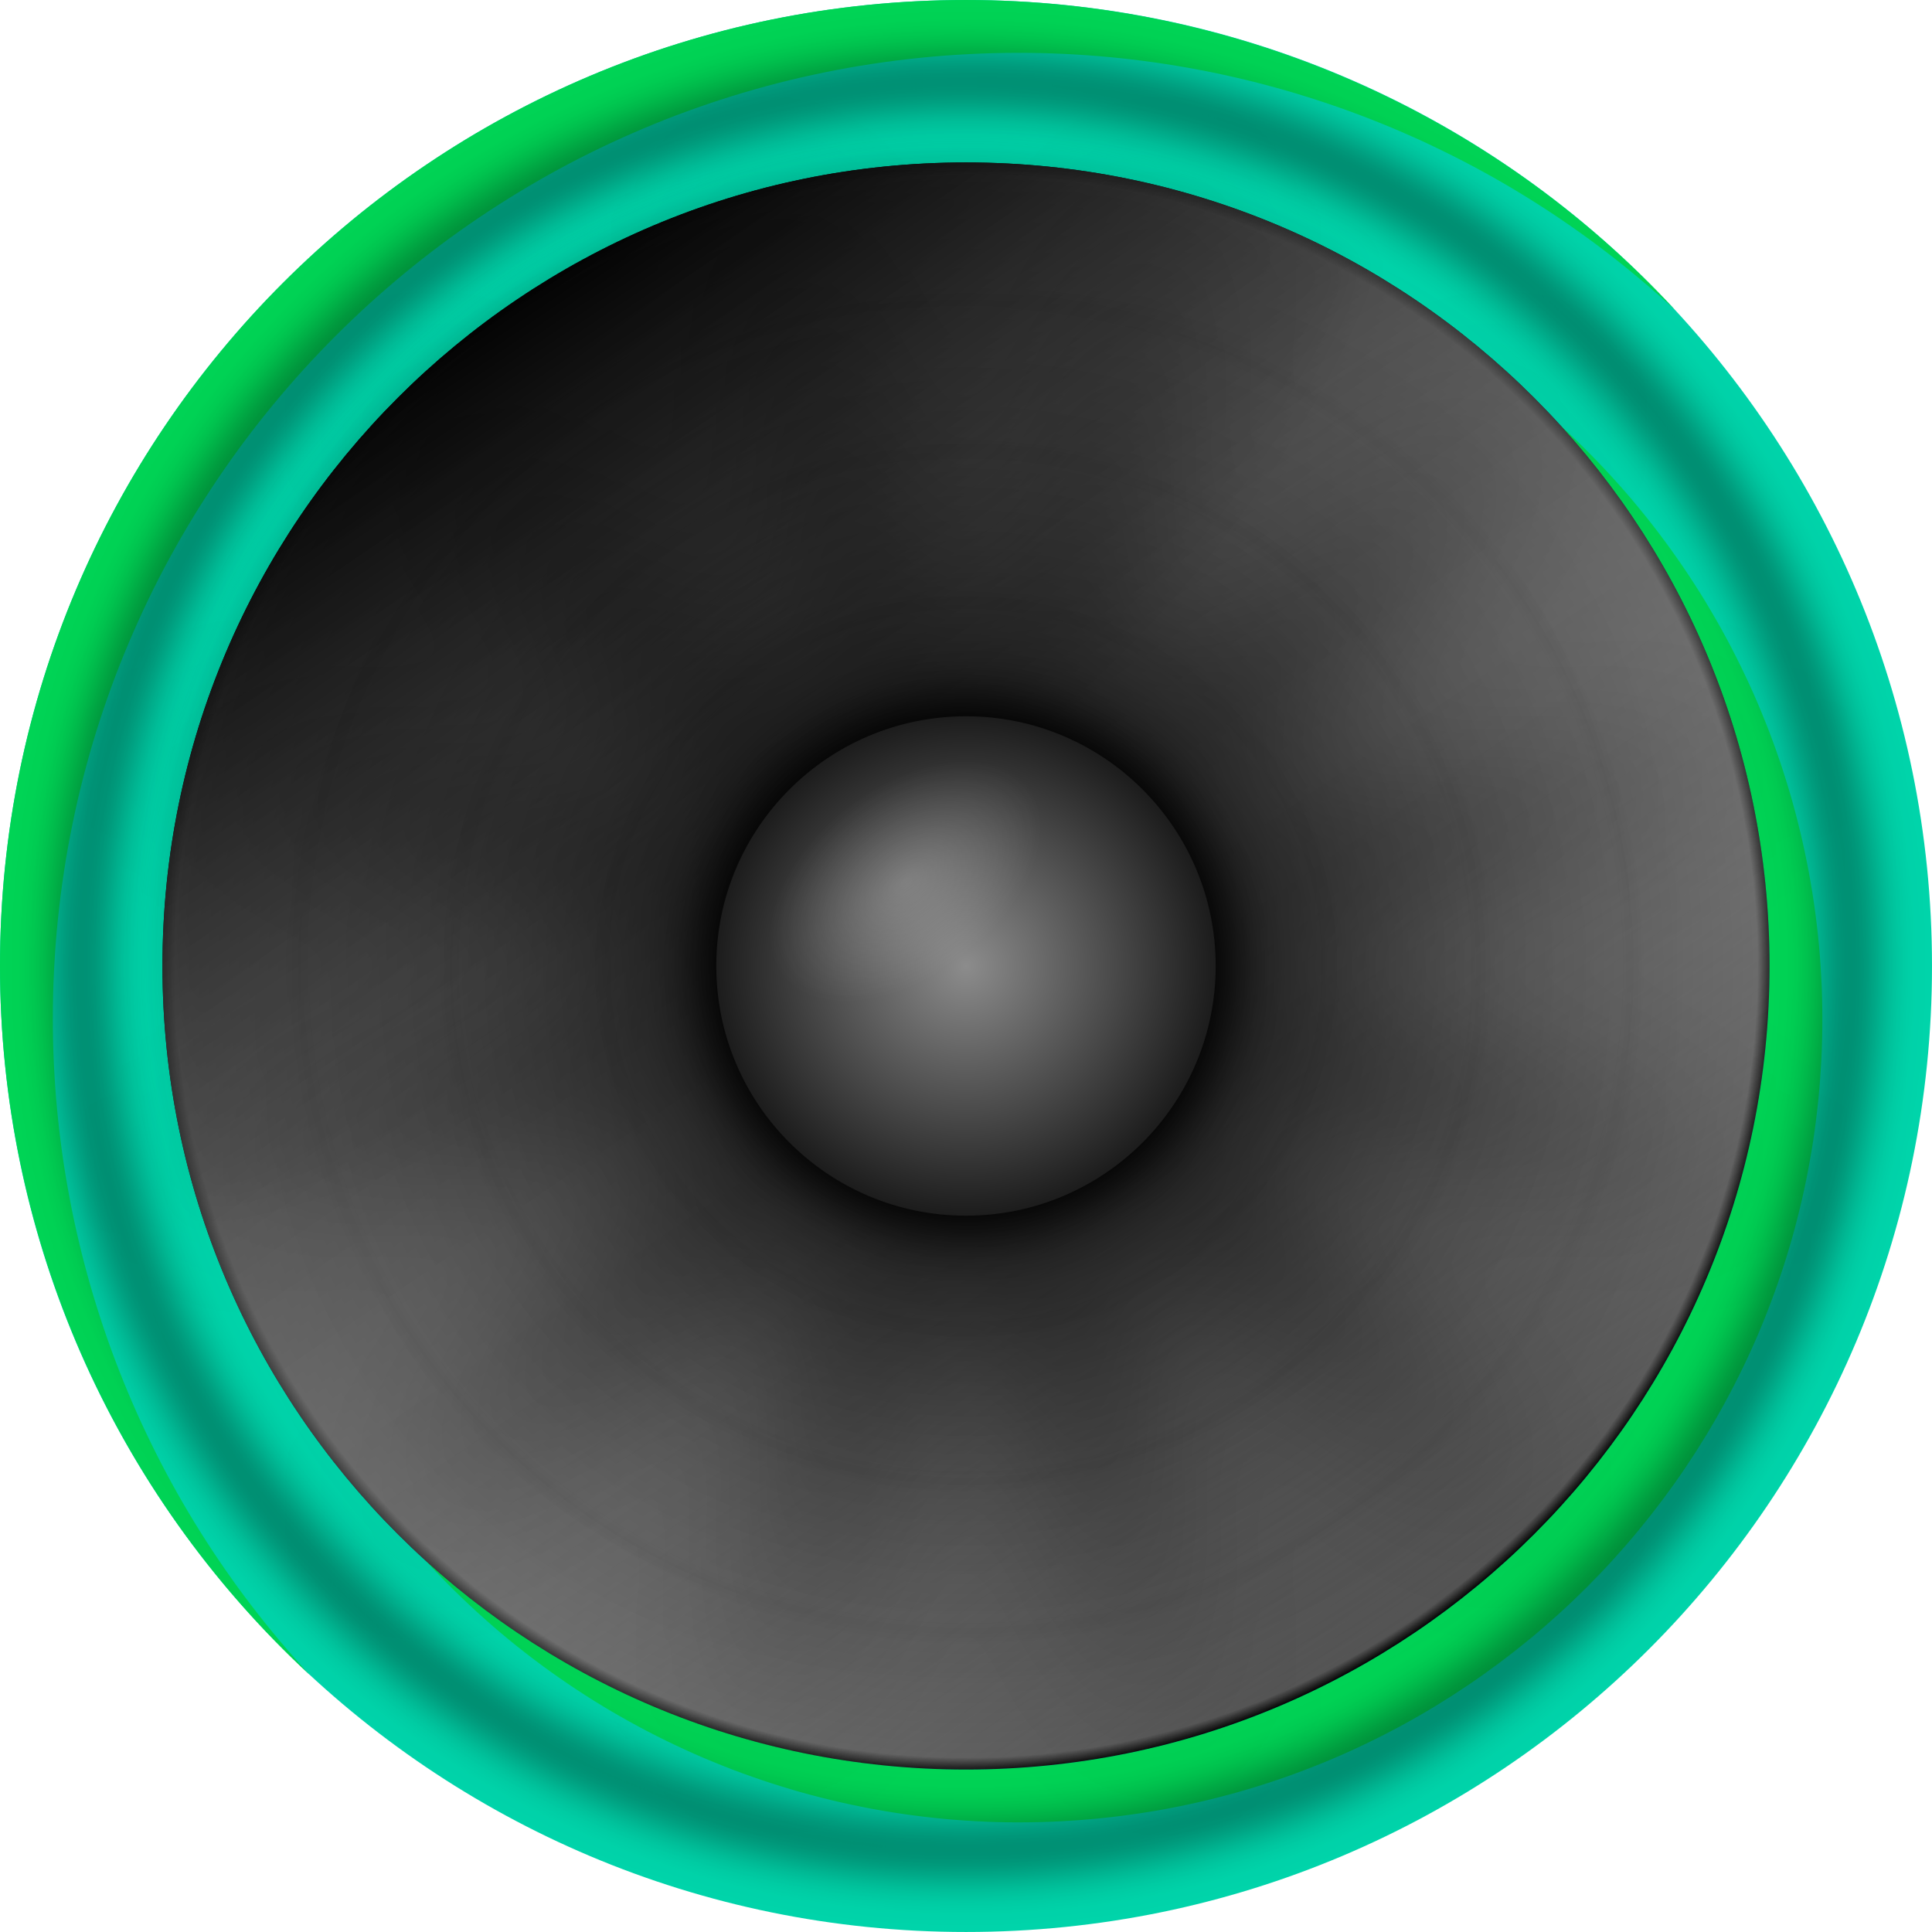
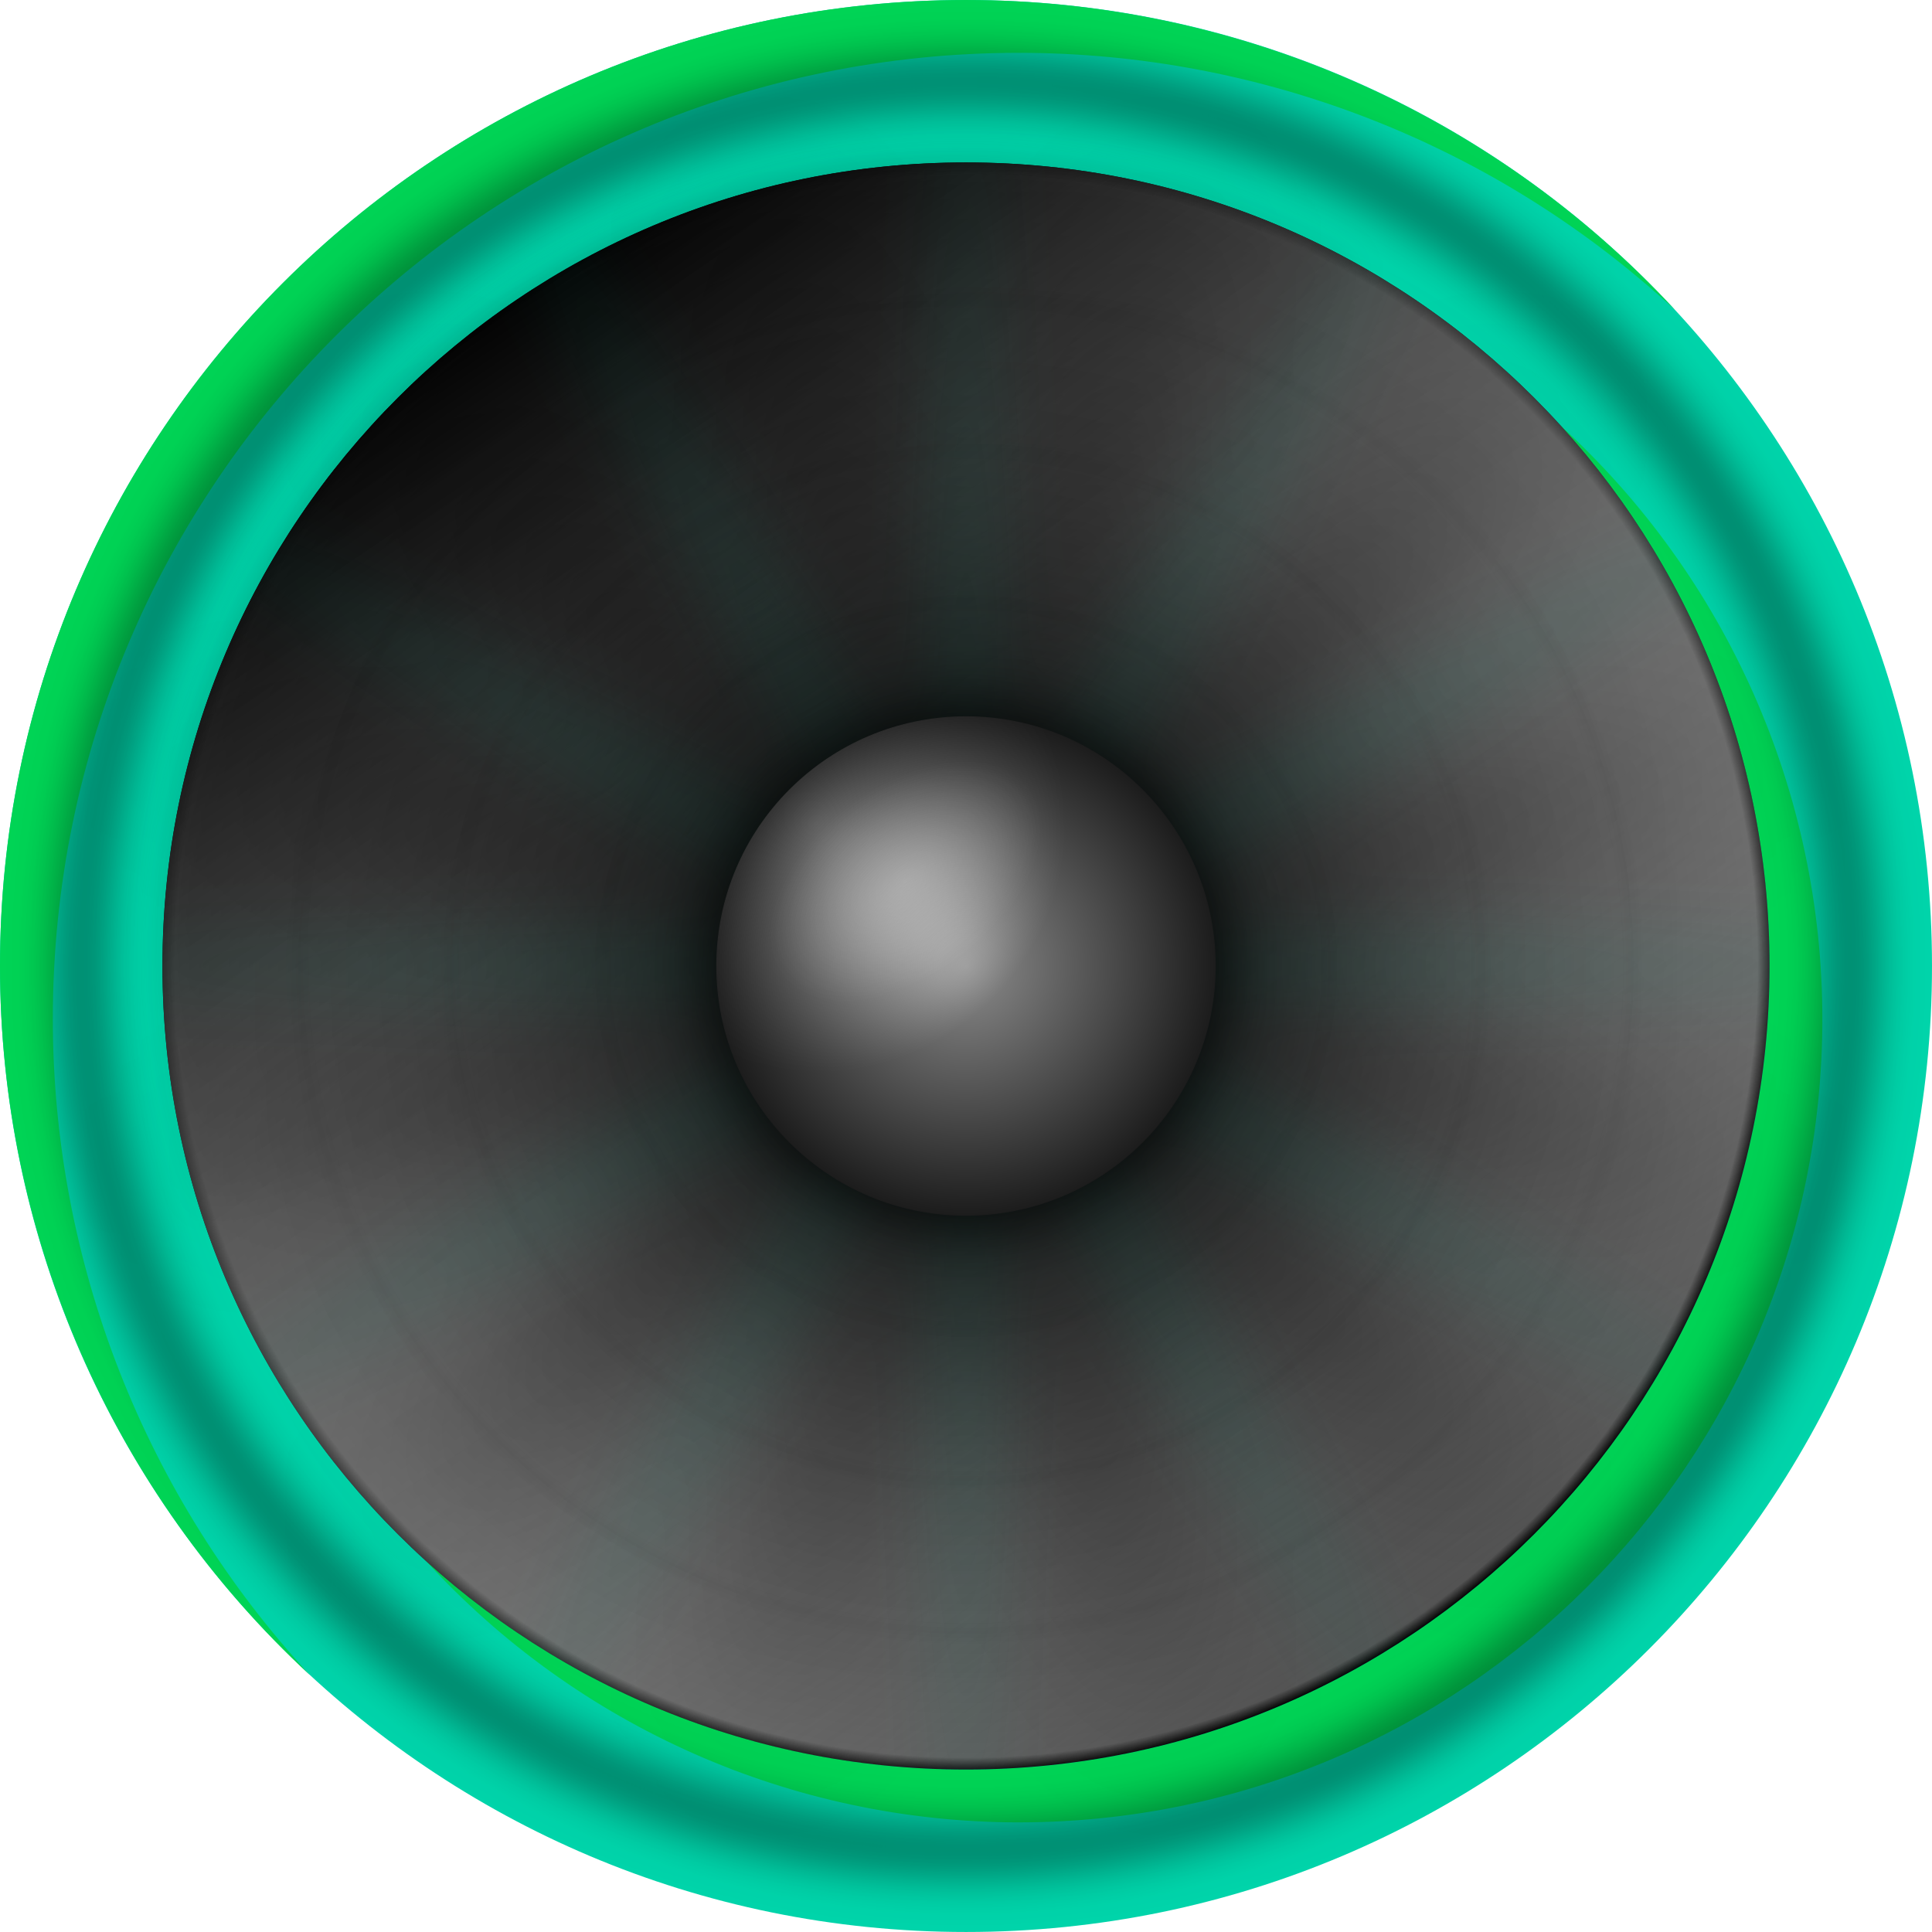
<svg xmlns="http://www.w3.org/2000/svg" xmlns:xlink="http://www.w3.org/1999/xlink" width="512" height="512" viewBox="0 0 135.467 135.467" version="1.1" id="svg5">&gt;
  <defs id="defs2">
+     <linearGradient id="linearGradient18">
+       <stop style="stop-color:#ffffff;stop-opacity:1;" offset="0" id="stop18" />
+       <stop style="stop-color:#ffffff;stop-opacity:0;" offset="1" id="stop19" />
+     </linearGradient>
    <linearGradient id="linearGradient49668">
      <stop style="stop-color:#000000;stop-opacity:1;" offset="0.208" id="stop49664" />
      <stop style="stop-color:#000000;stop-opacity:0;" offset="0.647" id="stop49666" />
    </linearGradient>
    <linearGradient id="linearGradient23044">
      <stop style="stop-color:#ffffff;stop-opacity:0.46;" offset="0" id="stop23040" />
      <stop style="stop-color:#ffffff;stop-opacity:0;" offset="0.744" id="stop23042" />
    </linearGradient>
    <linearGradient id="linearGradient12717">
      <stop style="stop-color:#000000;stop-opacity:1;" offset="0" id="stop12711" />
      <stop style="stop-color:#505050;stop-opacity:1;" offset="0.985" id="stop12713" />
      <stop style="stop-color:#000000;stop-opacity:1;" offset="1" id="stop12715" />
    </linearGradient>
    <linearGradient id="linearGradient11153">
      <stop style="stop-color:#8c8c8c;stop-opacity:1;" offset="0" id="stop11149" />
      <stop style="stop-color:#1c1c1c;stop-opacity:1;" offset="1" id="stop11151" />
    </linearGradient>
    <linearGradient id="linearGradient8872">
      <stop style="stop-color:#ffffff;stop-opacity:0;" offset="0" id="stop8868" />
      <stop style="stop-color:#000000;stop-opacity:1;" offset="1" id="stop8870" />
    </linearGradient>
    <rect x="-444.119" y="592.839" width="466.719" height="433.566" id="rect1259" />
    <radialGradient xlink:href="#linearGradient12717" id="radialGradient8874" cx="67.733" cy="67.733" fx="67.733" fy="67.733" r="56.342" gradientUnits="userSpaceOnUse" gradientTransform="translate(3.5603841e-6)" />
    <radialGradient xlink:href="#linearGradient11153" id="radialGradient11155" cx="192.789" cy="100.107" fx="192.789" fy="100.107" r="17.51" gradientUnits="userSpaceOnUse" gradientTransform="translate(-125.0562,-32.37369)" />
    <filter style="color-interpolation-filters:sRGB" id="filter11915" x="-0.672" y="-0.672" width="2.343" height="2.343">
      <feGaussianBlur stdDeviation="13.431" id="feGaussianBlur11917" />
    </filter>
    <linearGradient xlink:href="#linearGradient8872" id="linearGradient13445" x1="385.466" y1="146.146" x2="320.079" y2="50.416" gradientUnits="userSpaceOnUse" gradientTransform="translate(-285.0433,-30.54755)" />
    <rect x="-444.119" y="592.839" width="466.719" height="433.566" id="rect22076" />
    <filter style="color-interpolation-filters:sRGB" id="filter44116" x="-0.035" y="-0.035" width="1.069" height="1.069">
      <feGaussianBlur stdDeviation="1.819" id="feGaussianBlur44118" />
    </filter>
    <filter style="color-interpolation-filters:sRGB" id="filter4460" x="-0.115" y="-0.115" width="1.229" height="1.229">
      <feGaussianBlur stdDeviation="1.766" id="feGaussianBlur4462" />
    </filter>
    <filter style="color-interpolation-filters:sRGB" id="filter20474" x="-0.108" y="-0.108" width="1.217" height="1.217">
      <feGaussianBlur stdDeviation="5.011" id="feGaussianBlur20476" />
    </filter>
    <filter style="color-interpolation-filters:sRGB" id="filter20523" x="-0.009" y="-0.009" width="1.018" height="1.018">
      <feGaussianBlur stdDeviation="0.36" id="feGaussianBlur20525" />
    </filter>
    <radialGradient xlink:href="#linearGradient23044" id="radialGradient23046" cx="61.893" cy="59.15" fx="61.893" fy="59.15" r="11.645" gradientTransform="matrix(1,-0.7665189,0.4663176,0.6083576,-25.99525,73.25399)" gradientUnits="userSpaceOnUse" />
    <linearGradient xlink:href="#linearGradient49668" id="linearGradient49670" x1="15.762" y1="1.367" x2="84.499" y2="94.528" gradientUnits="userSpaceOnUse" />
    <filter style="color-interpolation-filters:sRGB" id="filter1770" x="-0.036" y="-0.042" width="1.073" height="1.083">
      <feGaussianBlur stdDeviation="1.269" id="feGaussianBlur1772" />
    </filter>
+     <radialGradient xlink:href="#linearGradient18" id="radialGradient19" cx="57.235" cy="57.721" fx="57.235" fy="57.721" r="17.51" gradientUnits="userSpaceOnUse" />
+     <clipPath clipPathUnits="userSpaceOnUse" id="clipPath20">
+       <circle style="display:inline;fill:url(#radialGradient21);fill-opacity:1;stroke:none;stroke-width:2.958;stroke-linecap:square;stroke-linejoin:round" id="circle20" cx="194.586" cy="86.233" r="56.342" />
+     </clipPath>
+     <radialGradient xlink:href="#linearGradient12717" id="radialGradient21" gradientUnits="userSpaceOnUse" gradientTransform="translate(126.8529,18.5)" cx="67.733" cy="67.733" fx="67.733" fy="67.733" r="56.342" />
+     <filter style="color-interpolation-filters:sRGB" id="filter21" x="-0.039" y="-0.039" width="1.078" height="1.078">
+       <feGaussianBlur stdDeviation="2.489" id="feGaussianBlur21" />
+     </filter>
  </defs>
  <g id="g1830" transform="translate(-222.6825,-15.49614)" style="display:inline;fill:#000080">
    <circle style="fill:#00d4aa;fill-opacity:1;stroke:none;stroke-width:3.556;stroke-linecap:square;stroke-linejoin:round" id="circle1826" cx="290.416" cy="83.229" r="67.733" />
    <path id="path1828" style="display:inline;fill:#00d455;fill-opacity:1;stroke:none;stroke-width:3.556;stroke-linecap:square;stroke-linejoin:round" d="m 294.12,143.276 a 56.342,56.342 0 0 0 56.342,-56.342 56.342,56.342 0 0 0 -18.406,-41.641 56.342,56.342 0 0 1 14.701,37.937 56.342,56.342 0 0 1 -56.342,56.342 56.342,56.342 0 0 1 -37.937,-14.701 56.342,56.342 0 0 0 41.641,18.406 z m -49.711,-10.335 a 67.733,67.733 0 0 1 -18.022,-46.007 67.733,67.733 0 0 1 67.733,-67.733 67.733,67.733 0 0 1 46.004,18.025 67.733,67.733 0 0 0 -49.709,-21.729 67.733,67.733 0 0 0 -67.733,67.733 67.733,67.733 0 0 0 21.726,49.711 z" />
  </g>
  <g id="layer3" style="display:inline">
    <circle style="display:inline;fill:url(#radialGradient8874);fill-opacity:1;stroke:none;stroke-width:2.958;stroke-linecap:square;stroke-linejoin:round" id="path788-2" cx="67.733" cy="67.733" r="56.342" />
    <circle style="display:inline;opacity:1;mix-blend-mode:normal;fill:url(#linearGradient13445);fill-opacity:1;stroke:none;stroke-width:2.958;stroke-linecap:square;stroke-linejoin:round" id="path788-2-2" cx="67.733" cy="67.733" r="56.342" />
    <path id="path788-2-2-61" style="display:inline;opacity:0.28;mix-blend-mode:normal;fill:url(#linearGradient49670);fill-opacity:1;stroke:none;stroke-width:2.958;stroke-linecap:square;stroke-linejoin:round;filter:url(#filter1770)" d="M 67.733,11.391 A 56.342,56.342 0 0 0 11.391,67.733 56.342,56.342 0 0 0 13.951,84.504 33.599,67.198 49.96 0 0 63.427,60.275 33.599,67.198 49.96 0 0 94.96,18.412 56.342,56.342 0 0 0 67.733,11.391 Z" />
    <path style="display:inline;opacity:1;mix-blend-mode:normal;fill:#000000;fill-opacity:1;stroke-width:3.556;stroke-linecap:square;stroke-linejoin:round;filter:url(#filter20474)" id="path3284" d="M 236.102,60.83 199.809,27.688 210.363,75.69 195.502,28.842 180.642,75.69 191.196,27.688 154.902,60.83 188.044,24.536 140.041,35.09 186.89,20.23 140.041,5.369 188.044,15.923 154.902,-20.371 l 36.294,33.141 -10.554,-48.002 14.861,46.848 14.861,-46.848 -10.554,48.002 36.294,-33.141 -33.141,36.294 48.002,-10.554 -46.848,14.861 46.848,14.861 -48.002,-10.554 z" transform="translate(-127.7689,47.50372)" />
-     <circle style="display:inline;opacity:1;mix-blend-mode:normal;fill:#000000;fill-opacity:1;stroke:none;stroke-width:0.971;stroke-linecap:square;stroke-linejoin:round;filter:url(#filter4460)" id="circle3722" cx="67.733" cy="67.733" r="18.5" />
+     <path style="display:inline;opacity:0.14;mix-blend-mode:normal;fill:#009275;fill-opacity:1;stroke-width:0.265;stroke-linecap:round;stroke-linejoin:round;stroke-miterlimit:12;paint-order:markers stroke fill;filter:url(#filter21)" id="path19" d="m 194.586,9.687 2.972,65.455 35.301,-55.2 -30.154,58.172 58.172,-30.154 -55.2,35.301 65.455,2.972 -65.455,2.972 55.2,35.301 -58.172,-30.154 30.154,58.172 -35.301,-55.2 -2.972,65.455 -2.972,-65.455 -35.301,55.2 30.154,-58.172 -58.172,30.154 55.2,-35.301 -65.455,-2.972 65.455,-2.972 -55.2,-35.301 58.172,30.154 -30.154,-58.172 35.301,55.2 z" transform="translate(-126.8529,-18.5)" clip-path="url(#clipPath20)" />
+     <circle style="display:inline;opacity:0.549;mix-blend-mode:normal;fill:#000000;fill-opacity:1;stroke:none;stroke-width:0.971;stroke-linecap:square;stroke-linejoin:round;filter:url(#filter4460)" id="circle3722" cx="67.733" cy="67.733" r="18.5" />
    <circle style="display:inline;opacity:0.621;mix-blend-mode:normal;fill:#000000;fill-opacity:1;stroke:none;stroke-width:1.26;stroke-linecap:square;stroke-linejoin:round;filter:url(#filter11915)" id="path788-2-0-6" cx="67.733" cy="67.733" r="24" />
    <circle style="display:inline;opacity:1;fill:url(#radialGradient11155);fill-opacity:1;stroke:none;stroke-width:2.571;stroke-linecap:square;stroke-linejoin:round" id="path11147" cx="67.733" cy="67.733" r="17.51" />
+     <circle style="display:inline;opacity:1;mix-blend-mode:overlay;fill:url(#radialGradient19);stroke:none;stroke-width:2.571;stroke-linecap:square;stroke-linejoin:round" id="circle18" cx="67.733" cy="67.733" r="17.51" />
    <path id="path11147-5" style="display:inline;opacity:0.464;fill:url(#radialGradient23046);fill-opacity:1;stroke:none;stroke-width:2.571;stroke-linecap:square;stroke-linejoin:round" d="M 69.321,52.87 A 17.51,17.51 0 0 0 51.836,69.719 17.51,17.51 0 0 0 57.641,70.722 17.51,17.51 0 0 0 75.126,53.861 17.51,17.51 0 0 0 69.321,52.87 Z" />
    <path id="path788-4" style="display:inline;opacity:0.8;mix-blend-mode:multiply;fill:#000000;stroke:none;stroke-width:3.556;stroke-linecap:square;stroke-linejoin:round;filter:url(#filter44116)" d="m 67.359,4.786 c -13.663,0.079 -27.387,4.764 -38.202,13.206 -10.749,8.335 -18.688,20.18 -22.195,33.317 -2.477,9.204 -2.851,18.861 -1.067,28.226 2.76,14.699 11.037,28.393 22.854,37.637 10.496,8.27 23.666,13.101 36.961,13.477 12.182,0.409 24.511,-2.8 34.899,-9.235 6.82,-4.164 12.863,-9.672 17.661,-16.139 2.778,-3.748 5.08,-7.724 6.986,-11.991 3.63,-8.153 5.489,-17.063 5.422,-25.946 C 130.628,53.845 126.029,40.353 117.812,29.591 110.708,20.227 100.912,12.954 89.91,8.826 82.742,6.122 75.049,4.707 67.359,4.786 Z m 0.441,1.846 c 17.558,0.026 35.004,7.962 46.339,21.412 10.443,12.173 15.854,28.576 14.464,44.577 -1.168,14.768 -7.883,29.055 -18.657,39.247 -10.34,9.918 -24.249,16.059 -38.57,16.84 -14.106,0.864 -28.482,-3.324 -39.833,-11.764 -11.208,-8.22 -19.51,-20.354 -22.932,-33.841 -3.534,-13.512 -2.287,-28.242 3.63,-40.907 5.952,-12.969 16.568,-23.771 29.549,-29.744 8.107,-3.805 17.054,-5.81 26.01,-5.821 z" />
    <path id="path13239" style="color:#000000;display:inline;opacity:0.048;fill:#000000;stroke-width:1.062;stroke-linecap:square;stroke-linejoin:round;-inkscape-stroke:none;filter:url(#filter20523)" d="m 67.733,20.733 c -25.954,0 -47,21.046 -47,47 0,25.954 21.046,47 47,47 25.954,0 47,-21.046 47,-47 0,-25.954 -21.046,-47 -47,-47 z m 0,0.531 c 25.667,0 46.469,20.802 46.469,46.469 0,25.667 -20.802,46.469 -46.469,46.469 -25.667,0 -46.469,-20.802 -46.469,-46.469 0,-25.667 20.802,-46.469 46.469,-46.469 z m 0,10.09 c -20.088,0 -36.379,16.291 -36.379,36.379 0,20.088 16.291,36.379 36.379,36.379 20.088,0 36.379,-16.291 36.379,-36.379 0,-20.088 -16.291,-36.379 -36.379,-36.379 z m 0,0.531 c 19.801,1e-6 35.847,16.046 35.847,35.847 0,19.801 -16.046,35.847 -35.847,35.847 -19.801,0 -35.847,-16.046 -35.847,-35.847 0,-19.801 16.046,-35.847 35.847,-35.847 z m 0,10.09 c -14.222,0 -25.757,11.535 -25.757,25.757 0,14.222 11.535,25.757 25.757,25.757 14.222,0 25.757,-11.535 25.757,-25.757 0,-14.222 -11.535,-25.757 -25.757,-25.757 z m 0,0.531 c 13.935,0 25.226,11.291 25.226,25.226 0,13.935 -11.291,25.226 -25.226,25.226 -13.935,0 -25.226,-11.291 -25.226,-25.226 0,-13.935 11.291,-25.226 25.226,-25.226 z" />
  </g>
</svg>
